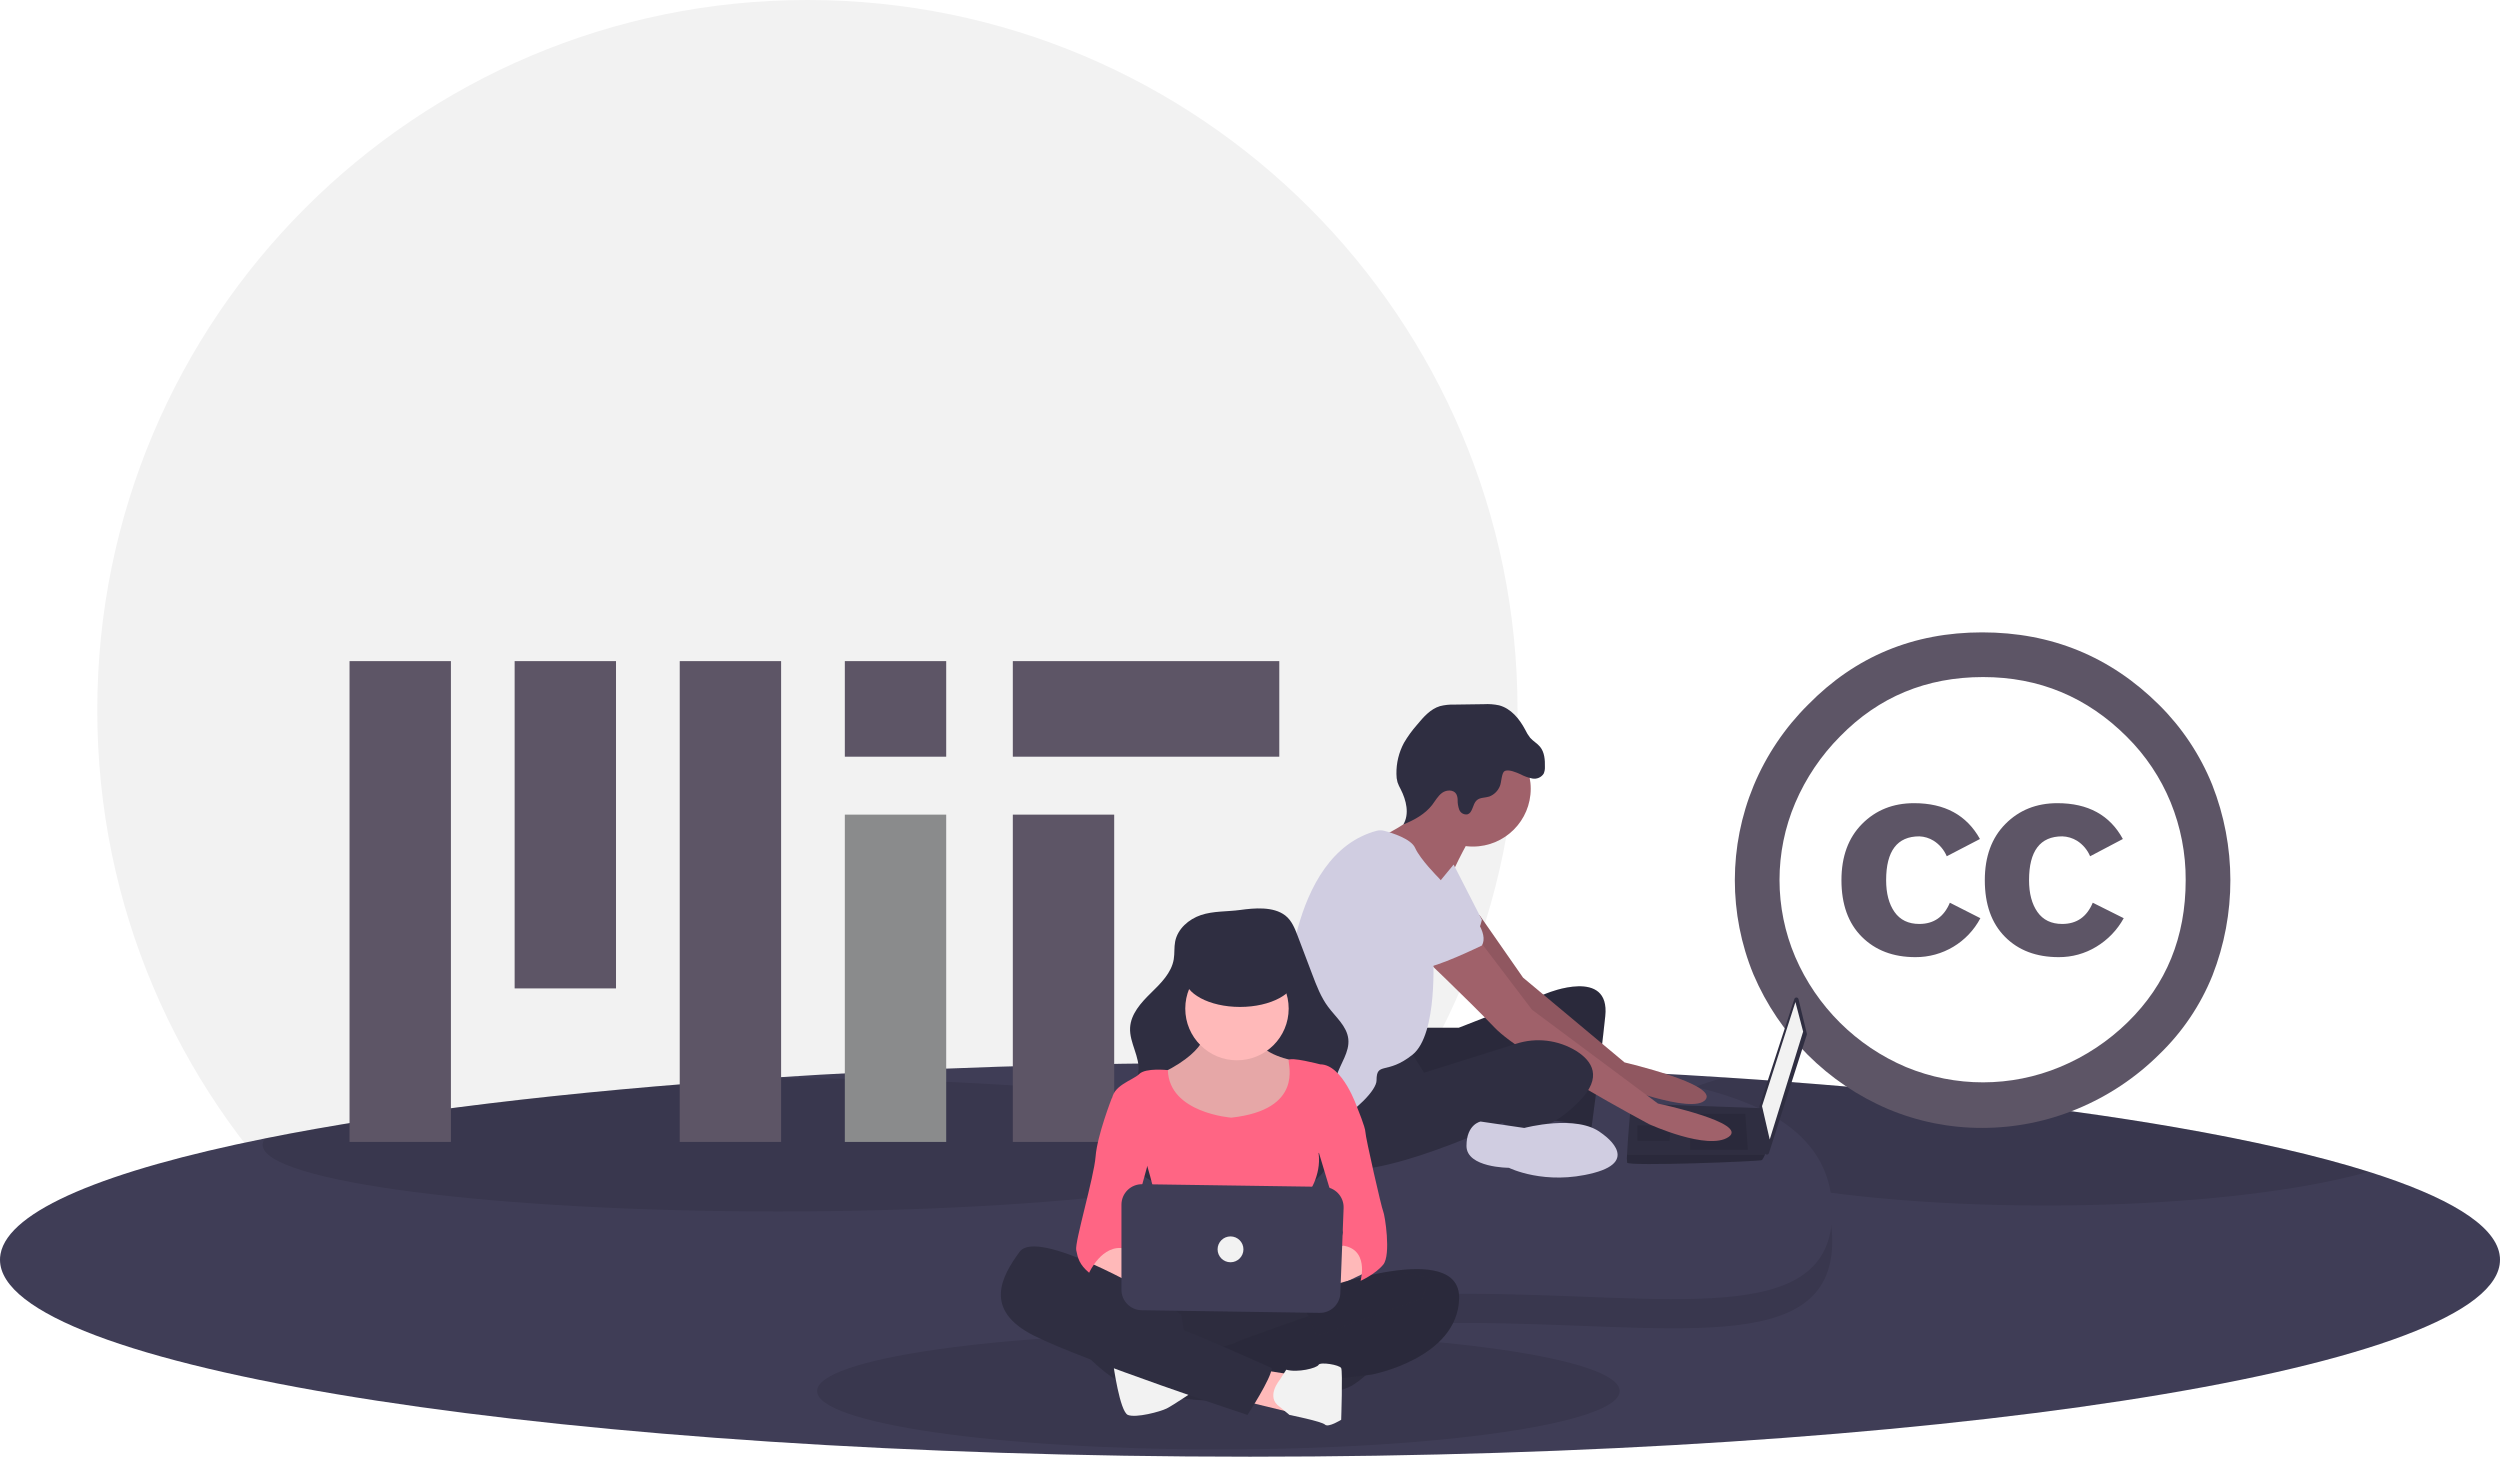
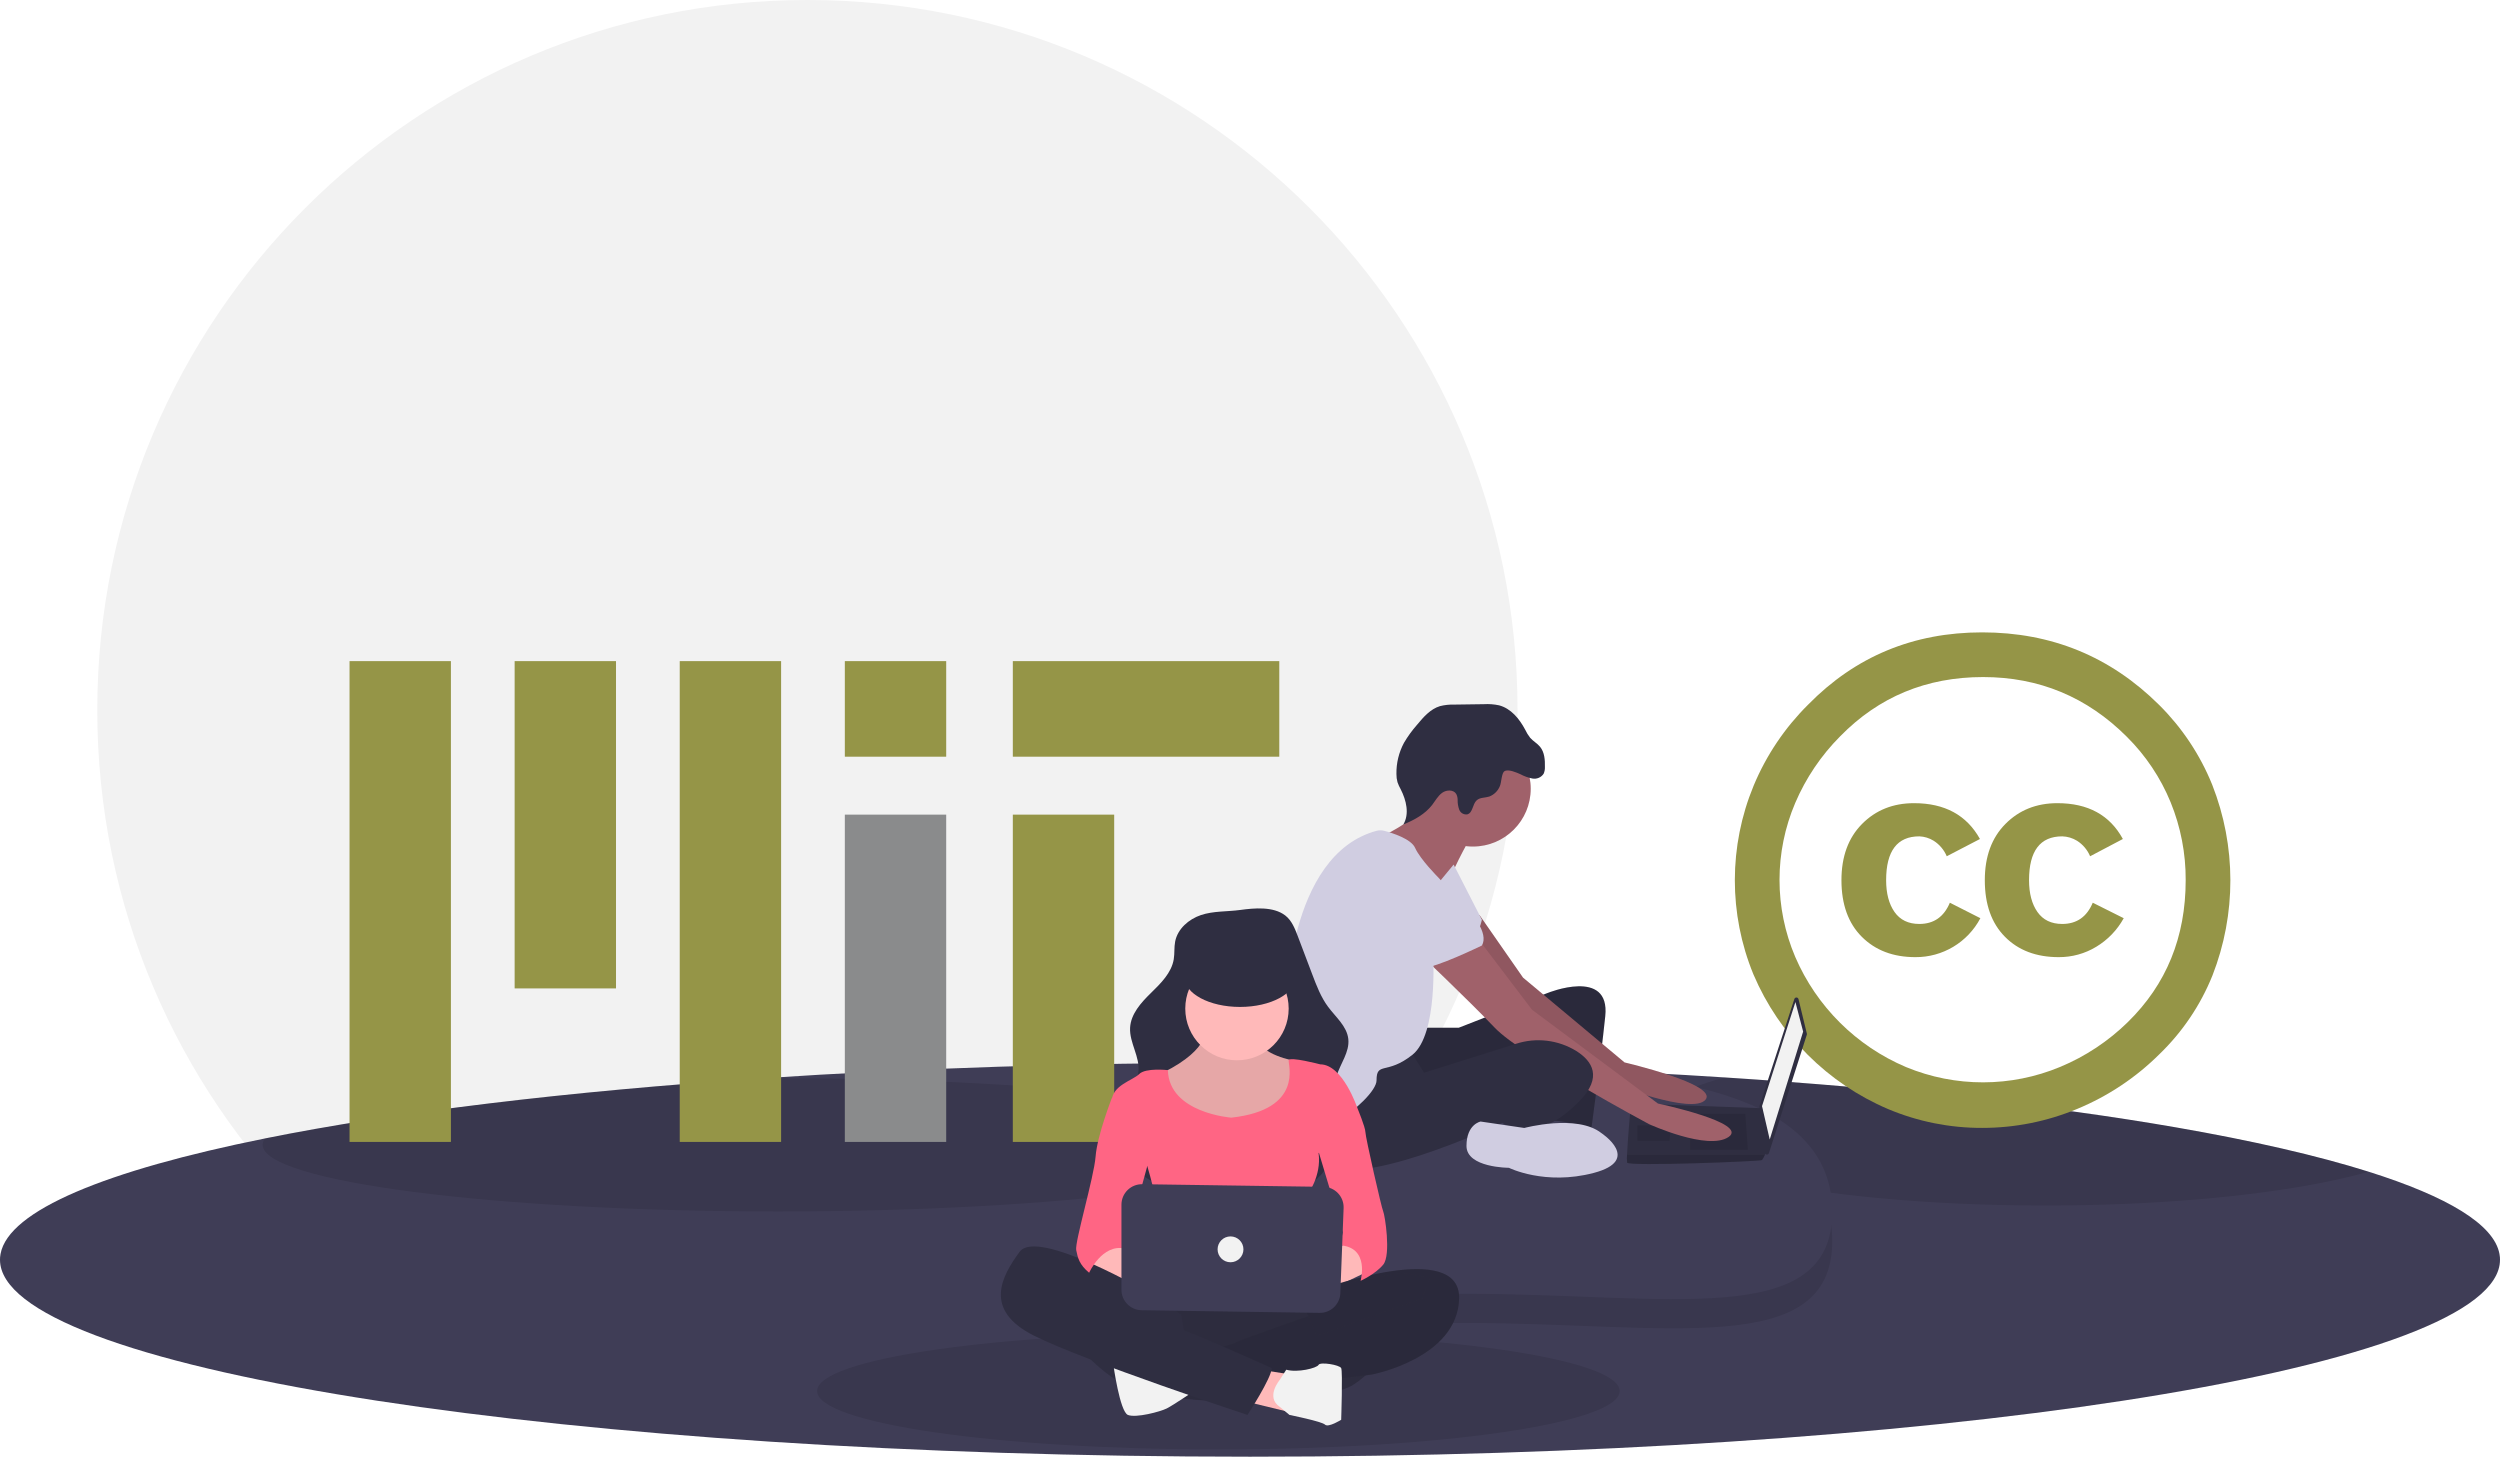
<svg xmlns="http://www.w3.org/2000/svg" id="a58ef234-55dd-4456-b368-278f056cc5c7" data-name="Layer 1" width="1028" height="598.997" viewBox="0 0 1028 598.997">
  <circle cx="332.005" cy="292.004" r="292.004" fill="#f2f2f2" />
  <path d="M1114,668.499a13.69,13.69,0,0,1-.17,2.12c-7.14,43.76-234.46,78.88-513.83,78.88s-506.69-35.12-513.83-78.88a13.675,13.675,0,0,1-.17-2.12c0-.2,0-.41.02-.61,0-.11.01-.21.01-.32a.489.489,0,0,0,.01-.12c.04-.45.1-.88.18-1.32,3.26-17.89,43.35-34.33,108.74-47.5,53.48-10.77,123.89-19.36,204.93-24.76,61.5-4.1,129.12-6.37,200.11-6.37,57.12,0,112.06,1.47,163.38,4.17h.02q16.11.855,31.74,1.87c71.33,4.62,134.63,11.69,185.63,20.54,31.37,5.45,58.1,11.58,79.19,18.22h.01c32.46,10.23,51.6,21.7,53.81,33.83.08.44.14.87.18,1.32a.487.487,0,0,0,.01.12c0,.11.01.21.01.32C1114,668.089,1114,668.299,1114,668.499Z" transform="translate(-86 -150.5013)" fill="#3f3d56" />
  <ellipse cx="501" cy="571.997" rx="165" ry="24" opacity="0.1" />
  <path d="M1059.96,632.299c-5.77,1.65-12.27,3.18-19.4,4.58-29.36,5.78-69.42,9.33-113.53,9.33-49.28,0-93.45-4.43-123.38-11.44-24.84-5.82-39.88-13.39-39.88-21.7,0-7.3,11.64-14.06,31.37-19.53,71.33,4.62,134.63,11.69,185.63,20.54C1012.14,619.529,1038.87,625.659,1059.96,632.299Z" transform="translate(-86 -150.5013)" opacity="0.1" />
  <path d="M618,621.249c0,15.13-94.92,27.4-212,27.4s-212-12.27-212-27.4a4.372,4.372,0,0,1,.96-2.62c53.48-10.77,123.89-19.36,204.93-24.76q3.045-.015,6.11-.01C523.08,593.859,618,606.119,618,621.249Z" transform="translate(-86 -150.5013)" opacity="0.1" />
-   <rect x="416.472" y="334.975" width="41.685" height="134.584" fill="#5d5566" />
-   <rect x="279.506" y="271.851" width="41.685" height="197.708" fill="#5d5566" />
-   <rect x="143.73" y="271.851" width="41.685" height="197.708" fill="#5d5566" />
-   <rect x="211.618" y="271.851" width="41.685" height="134.584" fill="#5d5566" />
-   <rect x="347.393" y="271.851" width="41.685" height="39.303" fill="#5d5566" />
+   <rect x="416.472" y="334.975" width="41.685" height="134.584" fill="#959547" />
+   <rect x="279.506" y="271.851" width="41.685" height="197.708" fill="#959547" />
+   <rect x="143.73" y="271.851" width="41.685" height="197.708" fill="#959547" />
+   <rect x="211.618" y="271.851" width="41.685" height="134.584" fill="#959547" />
+   <rect x="347.393" y="271.851" width="41.685" height="39.303" fill="#959547" />
  <rect x="347.393" y="334.975" width="41.685" height="134.584" fill="#8a8b8c" />
-   <rect x="416.472" y="271.851" width="109.573" height="39.303" fill="#5d5566" />
-   <path d="M901.062,410.53q42.748,0,72.774,29.839A97.983,97.983,0,0,1,995.668,473.208a107.346,107.346,0,0,1,.096,78.409,93.533,93.533,0,0,1-21.739,32.294,104.704,104.704,0,0,1-33.841,22.561,101.425,101.425,0,0,1-39.114,7.823,99.015,99.015,0,0,1-38.662-7.734A104.845,104.845,0,0,1,807.007,551.165a101.764,101.764,0,0,1,.089-77.594A102.307,102.307,0,0,1,829.565,440.185Q858.674,410.537,901.062,410.53Zm.369,18.377q-34.93,0-58.768,24.379A87.595,87.595,0,0,0,824.197,480.668a80.789,80.789,0,0,0,0,63.311,86.249,86.249,0,0,0,45.577,45.31,82.687,82.687,0,0,0,63.41-.089,87.995,87.995,0,0,0,27.741-18.374q23.831-23.287,23.828-58.405a83.659,83.659,0,0,0-6.186-32.02,81.465,81.465,0,0,0-18.002-26.929Q935.989,428.909,901.431,428.908Zm-1.277,66.591-13.649,7.097a14.006,14.006,0,0,0-5.365-6.368,12.087,12.087,0,0,0-5.916-1.818q-13.64,0-13.646,18.011,0,8.186,3.454,13.095,3.458,4.914,10.192,4.916,8.916,0,12.557-8.733l12.551,6.368a29.99,29.99,0,0,1-26.745,16.012q-13.644,0-22.016-8.37-8.367-8.367-8.367-23.284,0-14.557,8.46-23.105,8.458-8.549,21.38-8.552Q891.97,480.757,900.155,495.498Zm58.765,0-13.465,7.097a13.992,13.992,0,0,0-5.368-6.368,12.373,12.373,0,0,0-6.094-1.818q-13.644,0-13.649,18.011,0,8.186,3.458,13.095,3.453,4.914,10.192,4.916,8.907,0,12.548-8.733l12.735,6.368a31.277,31.277,0,0,1-11.274,11.736,29.398,29.398,0,0,1-15.464,4.276q-13.831,0-22.099-8.37-8.291-8.367-8.284-23.284,0-14.557,8.463-23.105,8.453-8.549,21.373-8.552Q950.912,480.757,958.919,495.498Z" transform="translate(-86 -150.5013)" fill="#5d5566" />
+   <rect x="416.472" y="271.851" width="109.573" height="39.303" fill="#959547" />
+   <path d="M901.062,410.53q42.748,0,72.774,29.839A97.983,97.983,0,0,1,995.668,473.208a107.346,107.346,0,0,1,.096,78.409,93.533,93.533,0,0,1-21.739,32.294,104.704,104.704,0,0,1-33.841,22.561,101.425,101.425,0,0,1-39.114,7.823,99.015,99.015,0,0,1-38.662-7.734A104.845,104.845,0,0,1,807.007,551.165a101.764,101.764,0,0,1,.089-77.594A102.307,102.307,0,0,1,829.565,440.185Q858.674,410.537,901.062,410.53Zm.369,18.377q-34.93,0-58.768,24.379A87.595,87.595,0,0,0,824.197,480.668a80.789,80.789,0,0,0,0,63.311,86.249,86.249,0,0,0,45.577,45.31,82.687,82.687,0,0,0,63.41-.089,87.995,87.995,0,0,0,27.741-18.374q23.831-23.287,23.828-58.405a83.659,83.659,0,0,0-6.186-32.02,81.465,81.465,0,0,0-18.002-26.929Q935.989,428.909,901.431,428.908Zm-1.277,66.591-13.649,7.097a14.006,14.006,0,0,0-5.365-6.368,12.087,12.087,0,0,0-5.916-1.818q-13.64,0-13.646,18.011,0,8.186,3.454,13.095,3.458,4.914,10.192,4.916,8.916,0,12.557-8.733l12.551,6.368a29.99,29.99,0,0,1-26.745,16.012q-13.644,0-22.016-8.37-8.367-8.367-8.367-23.284,0-14.557,8.46-23.105,8.458-8.549,21.38-8.552Q891.97,480.757,900.155,495.498Zm58.765,0-13.465,7.097a13.992,13.992,0,0,0-5.368-6.368,12.373,12.373,0,0,0-6.094-1.818q-13.644,0-13.649,18.011,0,8.186,3.458,13.095,3.453,4.914,10.192,4.916,8.907,0,12.548-8.733l12.735,6.368a31.277,31.277,0,0,1-11.274,11.736,29.398,29.398,0,0,1-15.464,4.276q-13.831,0-22.099-8.37-8.291-8.367-8.284-23.284,0-14.557,8.463-23.105,8.453-8.549,21.373-8.552Q950.912,480.757,958.919,495.498Z" transform="translate(-86 -150.5013)" fill="#959547" />
  <path d="M839.417,660.837c0,48.737-67.934,33.663-151.113,33.663s-150.104,15.075-150.104-33.663,67.925-59.337,151.104-59.337S839.417,612.099,839.417,660.837Z" transform="translate(-86 -150.5013)" opacity="0.1" />
  <path d="M839.417,648.837c0,48.737-67.934,33.663-151.113,33.663s-150.104,15.075-150.104-33.663,67.925-59.337,151.104-59.337S839.417,600.099,839.417,648.837Z" transform="translate(-86 -150.5013)" fill="#3f3d56" />
  <path d="M825.542,561.343l3.434,14.164a.885.885,0,0,1-.017.478l-15.575,48.673a.885.885,0,0,1-1.722-.17l-2.155-18.961a.885.885,0,0,1,.038-.374l14.297-43.876A.885.885,0,0,1,825.542,561.343Z" transform="translate(-86 -150.5013)" fill="#2f2e41" />
  <polygon points="738.278 412.038 741.449 424.19 727.711 468.572 724.541 454.835 738.278 412.038" fill="#f2f2f2" />
  <path d="M755.064,628.584c.528,1.585,54.949-.528,55.477-1.057a11.469,11.469,0,0,0,1.162-2.113c.497-1.057.951-2.113.951-2.113l-2.113-17.108L756.649,604.279s-1.347,14.498-1.622,21.134A15.853,15.853,0,0,0,755.064,628.584Z" transform="translate(-86 -150.5013)" fill="#2f2e41" />
  <polygon points="717.673 458.005 718.729 472.799 694.953 472.799 694.953 458.005 717.673 458.005" opacity="0.1" />
  <polygon points="687.028 462.76 687.17 462.732 686.5 469.1 673.291 469.1 673.291 462.76 687.028 462.76" opacity="0.1" />
  <path d="M755.064,628.584c.528,1.585,54.949-.528,55.477-1.057a11.469,11.469,0,0,0,1.162-2.113H755.027A15.853,15.853,0,0,0,755.064,628.584Z" transform="translate(-86 -150.5013)" opacity="0.1" />
  <path d="M671.055,573.106h14.794l36.457-14.266s25.889-10.567,23.776,9.51S740.27,615.375,740.27,615.375s-11.624-5.284-17.964-3.698-2.113-32.23-2.113-32.23-51.779,24.833-56.534,21.663-5.812-25.361-5.812-25.361Z" transform="translate(-86 -150.5013)" fill="#2f2e41" />
  <path d="M671.055,573.106h14.794l36.457-14.266s25.889-10.567,23.776,9.51S740.27,615.375,740.27,615.375s-11.624-5.284-17.964-3.698-2.113-32.23-2.113-32.23-51.779,24.833-56.534,21.663-5.812-25.361-5.812-25.361Z" transform="translate(-86 -150.5013)" opacity="0.1" />
  <path d="M694.363,526.777l17.904,25.723,41.74,34.871s38.57,8.982,33.286,15.322-37.513-6.34-37.513-6.34S701.7,561.483,700.115,558.841s-19.021-27.474-19.021-27.474Z" transform="translate(-86 -150.5013)" fill="#a0616a" />
  <path d="M694.363,526.777l17.904,25.723,41.74,34.871s38.57,8.982,33.286,15.322-37.513-6.34-37.513-6.34S701.7,561.483,700.115,558.841s-19.021-27.474-19.021-27.474Z" transform="translate(-86 -150.5013)" opacity="0.1" />
  <circle cx="605.661" cy="324.331" r="23.776" fill="#a0616a" />
  <path d="M690.076,495.967s-7.925,13.737-9.51,21.134-23.776-14.794-23.776-14.794l-2.906-7.661s20.87-9.775,19.285-17.7S690.076,495.967,690.076,495.967Z" transform="translate(-86 -150.5013)" fill="#a0616a" />
  <path d="M683.736,506.005l11.624,22.719s-2.642,11.095-6.869,12.152-22.191-13.737-22.191-13.737Z" transform="translate(-86 -150.5013)" fill="#d0cde1" />
  <path d="M694.303,537.178l21.663,28.531,51.779,38.57s37.513,7.925,29.06,13.737-32.758-5.284-32.758-5.284-52.307-28.003-63.403-39.627-31.701-31.173-31.701-31.173Z" transform="translate(-86 -150.5013)" fill="#a0616a" />
  <path d="M665.244,581.56l6.34,10.039,37.839-11.905a29.751,29.751,0,0,1,24.771,2.989c6.604,4.161,10.831,10.765,1.321,20.54-19.021,19.549-31.701,8.982-31.701,8.982s-63.931,30.116-74.498,15.322-11.095-22.191-11.095-22.191S658.903,579.975,665.244,581.56Z" transform="translate(-86 -150.5013)" fill="#2f2e41" />
  <path d="M744.497,616.432s16.907,11.095-3.17,16.379-34.871-2.113-34.871-2.113-17.436,0-17.436-8.982,5.812-10.039,5.812-10.039l17.964,2.642S734.458,608.506,744.497,616.432Z" transform="translate(-86 -150.5013)" fill="#d0cde1" />
  <path d="M711.166,468.851a17.728,17.728,0,0,0,4.982,1.785,4.548,4.548,0,0,0,4.595-1.969,6.181,6.181,0,0,0,.522-2.795c.064-2.901-.146-6.038-1.985-8.283-1.17-1.429-2.878-2.33-4.089-3.724a17.598,17.598,0,0,1-2.067-3.378c-2.356-4.424-5.843-8.676-10.69-9.951a23.183,23.183,0,0,0-6.24-.477l-12.206.172a21.251,21.251,0,0,0-5.872.632c-3.929,1.188-6.789,4.492-9.409,7.651a47.851,47.851,0,0,0-5.396,7.448,26.133,26.133,0,0,0-3.098,12.804,11.98,11.98,0,0,0,.439,3.388,18.801,18.801,0,0,0,1.332,2.925c2.289,4.496,3.648,10.112,1.07,14.449,4.478-1.829,8.909-4.228,11.863-8.058,1.321-1.714,2.358-3.72,4.119-4.977s4.631-1.367,5.761.479a5.163,5.163,0,0,1,.583,2.418,11.084,11.084,0,0,0,.668,4.081,3.058,3.058,0,0,0,3.322,1.896c2.3-.648,2.08-4.179,3.852-5.782,1.346-1.218,3.422-.985,5.15-1.538a7.643,7.643,0,0,0,4.387-4.321c.655-1.468.645-5.31,1.884-6.105C706.194,466.625,709.726,468.21,711.166,468.851Z" transform="translate(-86 -150.5013)" fill="#2f2e41" />
  <path d="M651.996,492.139a6.271,6.271,0,0,1,3.264.008c3.392.911,10.995,3.321,12.625,6.989,2.113,4.755,9.51,12.152,9.51,12.152s10.039,10.039,7.925,16.907-10.039,14.794-10.039,14.794,2.113,32.758-8.454,41.212-14.794,2.642-14.794,10.567-32.758,32.758-39.098,17.436c0,0,3.17-28.531,2.113-38.57C614.008,563.741,615.533,502.011,651.996,492.139Z" transform="translate(-86 -150.5013)" fill="#d0cde1" />
  <path d="M668.942,505.477s32.23,23.776,26.418,33.815c0,0-19.549,9.51-23.776,8.982s-20.606-19.021-24.833-20.606S640.411,497.552,668.942,505.477Z" transform="translate(-86 -150.5013)" fill="#d0cde1" />
  <path d="M579.811,526.783c-5.013,1.693-9.554,5.652-10.58,10.843-.476,2.406-.184,4.907-.585,7.327-.929,5.612-5.334,9.897-9.396,13.878s-8.258,8.606-8.555,14.286c-.325,6.22,4.186,12.047,3.406,18.226-.907,7.179-8.489,11.831-10.364,18.82-1.252,4.667.282,9.694,2.805,13.815,4.809,7.852,13.028,13.183,21.781,16.041s18.075,3.459,27.282,3.556c11.211.117,23.383-.845,31.806-8.244a25.48,25.48,0,0,0,8.459-16.588c.8-8.571-2.777-17.426-.31-25.673,1.553-5.19,5.447-9.93,4.866-15.316-.568-5.266-5.168-8.999-8.323-13.253-2.946-3.972-4.734-8.663-6.486-13.288l-5.995-15.824c-1.178-3.111-2.473-6.382-5.099-8.424-4.917-3.822-12.822-3.071-18.572-2.283C590.619,525.412,584.94,525.051,579.811,526.783Z" transform="translate(-86 -150.5013)" fill="#2f2e41" />
  <path d="M581.688,572.877s2.657,8.637-17.274,18.602,1.993,20.595,1.993,20.595l23.253,5.315s23.917-3.322,26.575-7.308,7.308-17.274,5.979-19.267a31.061,31.061,0,0,0-3.322-3.986s-15.945-2.657-15.281-9.966S581.688,572.877,581.688,572.877Z" transform="translate(-86 -150.5013)" fill="#ffb9b9" />
  <path d="M581.688,572.877s2.657,8.637-17.274,18.602,1.993,20.595,1.993,20.595l23.253,5.315s23.917-3.322,26.575-7.308,7.308-17.274,5.979-19.267a31.061,31.061,0,0,0-3.322-3.986s-15.945-2.657-15.281-9.966S581.688,572.877,581.688,572.877Z" transform="translate(-86 -150.5013)" opacity="0.1" />
  <circle cx="508.643" cy="414.736" r="21.26" fill="#ffb9b9" />
  <path d="M592.318,610.082s-25.604-1.872-26.089-19.539c0,0-9.122-1.057-11.78,1.601s-11.294,4.651-11.294,11.294,14.616,26.575,14.616,26.575,7.972,26.575,4.651,31.225-3.986,16.609-3.986,16.609,33.218-2.657,38.533,0,26.575,2.657,27.904,0-1.329-35.876-1.329-35.876,5.979-7.972,4.651-17.274L644.139,606.096s-5.979-17.938-15.281-17.938c0,0-12.623-3.322-12.955-1.661S622.215,606.76,592.318,610.082Z" transform="translate(-86 -150.5013)" fill="#ff6584" />
  <path d="M532.525,668.547s5.979,9.301,21.26,11.294,17.938-3.322,16.609-4.651-17.274-7.308-17.274-7.308l-9.301-7.308Z" transform="translate(-86 -150.5013)" fill="#ffb9b9" />
  <path d="M641.481,660.574l-17.274,9.966s-22.589-1.329-13.952,5.315,24.582,3.986,24.582,3.986l15.281-7.308Z" transform="translate(-86 -150.5013)" fill="#ffb9b9" />
  <path d="M555.113,677.848s-15.945,39.198,3.322,45.177,72.416,4.651,84.375-3.322,15.281-18.602,13.287-21.924-15.281-12.623-24.582-13.287S555.113,677.848,555.113,677.848Z" transform="translate(-86 -150.5013)" fill="#2f2e41" />
  <path d="M555.113,677.848s-15.945,39.198,3.322,45.177,72.416,4.651,84.375-3.322,15.281-18.602,13.287-21.924-15.281-12.623-24.582-13.287S555.113,677.848,555.113,677.848Z" transform="translate(-86 -150.5013)" opacity="0.05" />
  <path d="M630.378,680.283s56.281-20.373,55.617,4.208-35.876,31.225-35.876,31.225l-10.63,1.329-58.465,1.993s1.993-10.63-2.657-11.959c0,0,15.281-3.986,15.945-4.651s38.533-13.952,41.191-14.616,10.63-5.979,16.609-5.315c0,0,6.644-5.315,13.952-3.986l-20.595,1.329Z" transform="translate(-86 -150.5013)" fill="#2f2e41" />
  <path d="M630.378,680.283s56.281-20.373,55.617,4.208-35.876,31.225-35.876,31.225l-10.63,1.329-58.465,1.993s1.993-10.63-2.657-11.959c0,0,15.281-3.986,15.945-4.651s38.533-13.952,41.191-14.616,10.63-5.979,16.609-5.315c0,0,6.644-5.315,13.952-3.986l-20.595,1.329Z" transform="translate(-86 -150.5013)" opacity="0.1" />
  <polygon points="534.434 533.081 541.53 549.271 584.714 533.99 588.036 525.354 576.741 523.36 554.035 527.347 544.187 530.004 534.434 533.081" fill="#2f2e41" />
  <polygon points="534.434 533.081 541.53 549.271 584.714 533.99 588.036 525.354 576.741 523.36 554.035 527.347 544.187 530.004 534.434 533.081" opacity="0.1" />
  <path d="M528.538,703.094s12.623,15.945,27.239,19.931,22.589-1.329,22.589-1.329L573.716,703.094l-1.993-11.959L563.086,685.156l-17.274-7.972-20.595-6.644s-8.637-1.329-8.637,0,7.972,21.26,7.972,21.26Z" transform="translate(-86 -150.5013)" fill="#2f2e41" />
  <path d="M543.819,711.731s2.657,19.267,5.979,20.595,13.287-1.329,15.945-2.657,11.691-7.459,11.691-7.459S545.812,710.402,543.819,711.731Z" transform="translate(-86 -150.5013)" fill="#f2f2f2" />
  <polygon points="518.277 563.223 530.9 565.216 529.571 580.496 511.964 576.22 518.277 563.223" fill="#ffb9b9" />
  <path d="M612.186,717.977s-5.916,7.042.063,11.028l3.986,3.322s13.287,2.657,14.616,3.986,6.644-1.993,6.644-1.993.664-19.931,0-21.26-8.637-2.657-9.301-1.329-8.637,3.322-13.287,1.993Z" transform="translate(-86 -150.5013)" fill="#f2f2f2" />
  <path d="M559.099,682.499s-46.506-27.239-53.814-17.274-15.281,23.917,5.979,34.547,87.697,32.554,87.697,32.554,9.966-15.281,9.966-19.267c0,0-35.212-15.945-41.191-17.274s-29.897-16.609-33.219-17.938-7.972-5.315-7.972-5.315Z" transform="translate(-86 -150.5013)" fill="#2f2e41" />
  <path d="M545.812,600.117l-2.657,1.993s-5.979,15.281-6.644,23.917-8.637,35.212-7.972,38.533,1.329,5.979,5.315,9.301c0,0,5.315-11.959,14.616-9.966l11.294-41.191Z" transform="translate(-86 -150.5013)" fill="#ff6584" />
  <path d="M638.824,600.117l5.315,5.979s3.322,7.972,3.322,9.966,6.644,31.225,7.308,32.554,3.322,17.938,0,21.924-9.301,6.644-9.301,6.644,3.986-13.952-8.637-14.616l1.329-5.315-11.959-39.862Z" transform="translate(-86 -150.5013)" fill="#ff6584" />
  <path d="M547.141,645.858v34.995a8.413,8.413,0,0,0,8.289,8.413l73.185,1.084a8.413,8.413,0,0,0,8.532-8.089l1.346-34.999a8.413,8.413,0,0,0-8.285-8.736l-74.531-1.08A8.413,8.413,0,0,0,547.141,645.858Z" transform="translate(-86 -150.5013)" fill="#3f3d56" />
  <ellipse cx="509.89" cy="401.732" rx="22.884" ry="12.322" fill="#2f2e41" />
  <circle cx="505.986" cy="513.727" r="5.315" fill="#f2f2f2" />
</svg>
